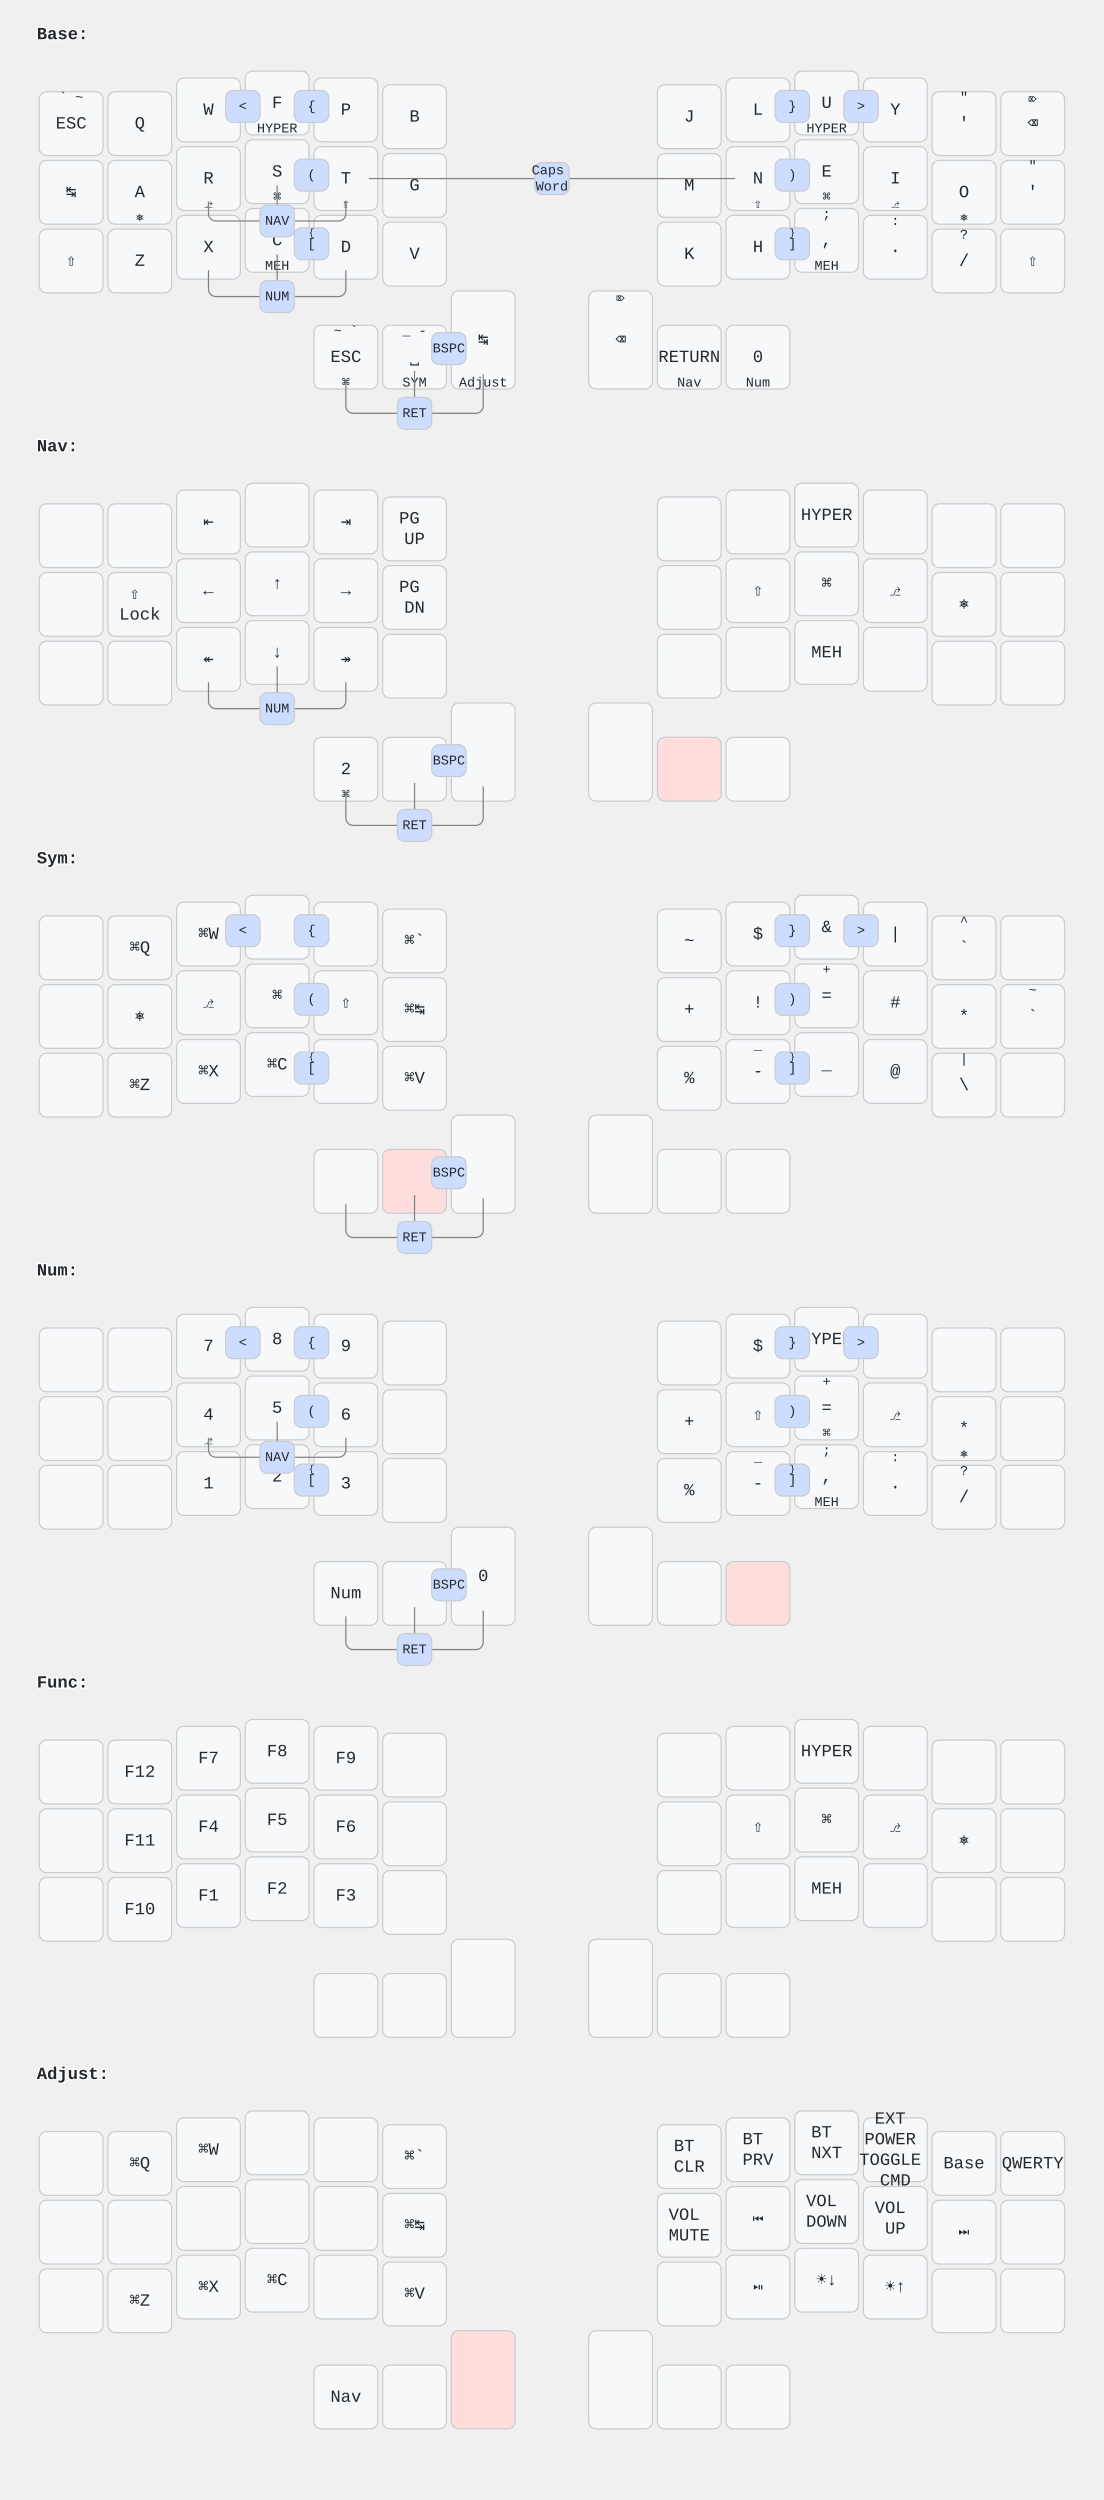
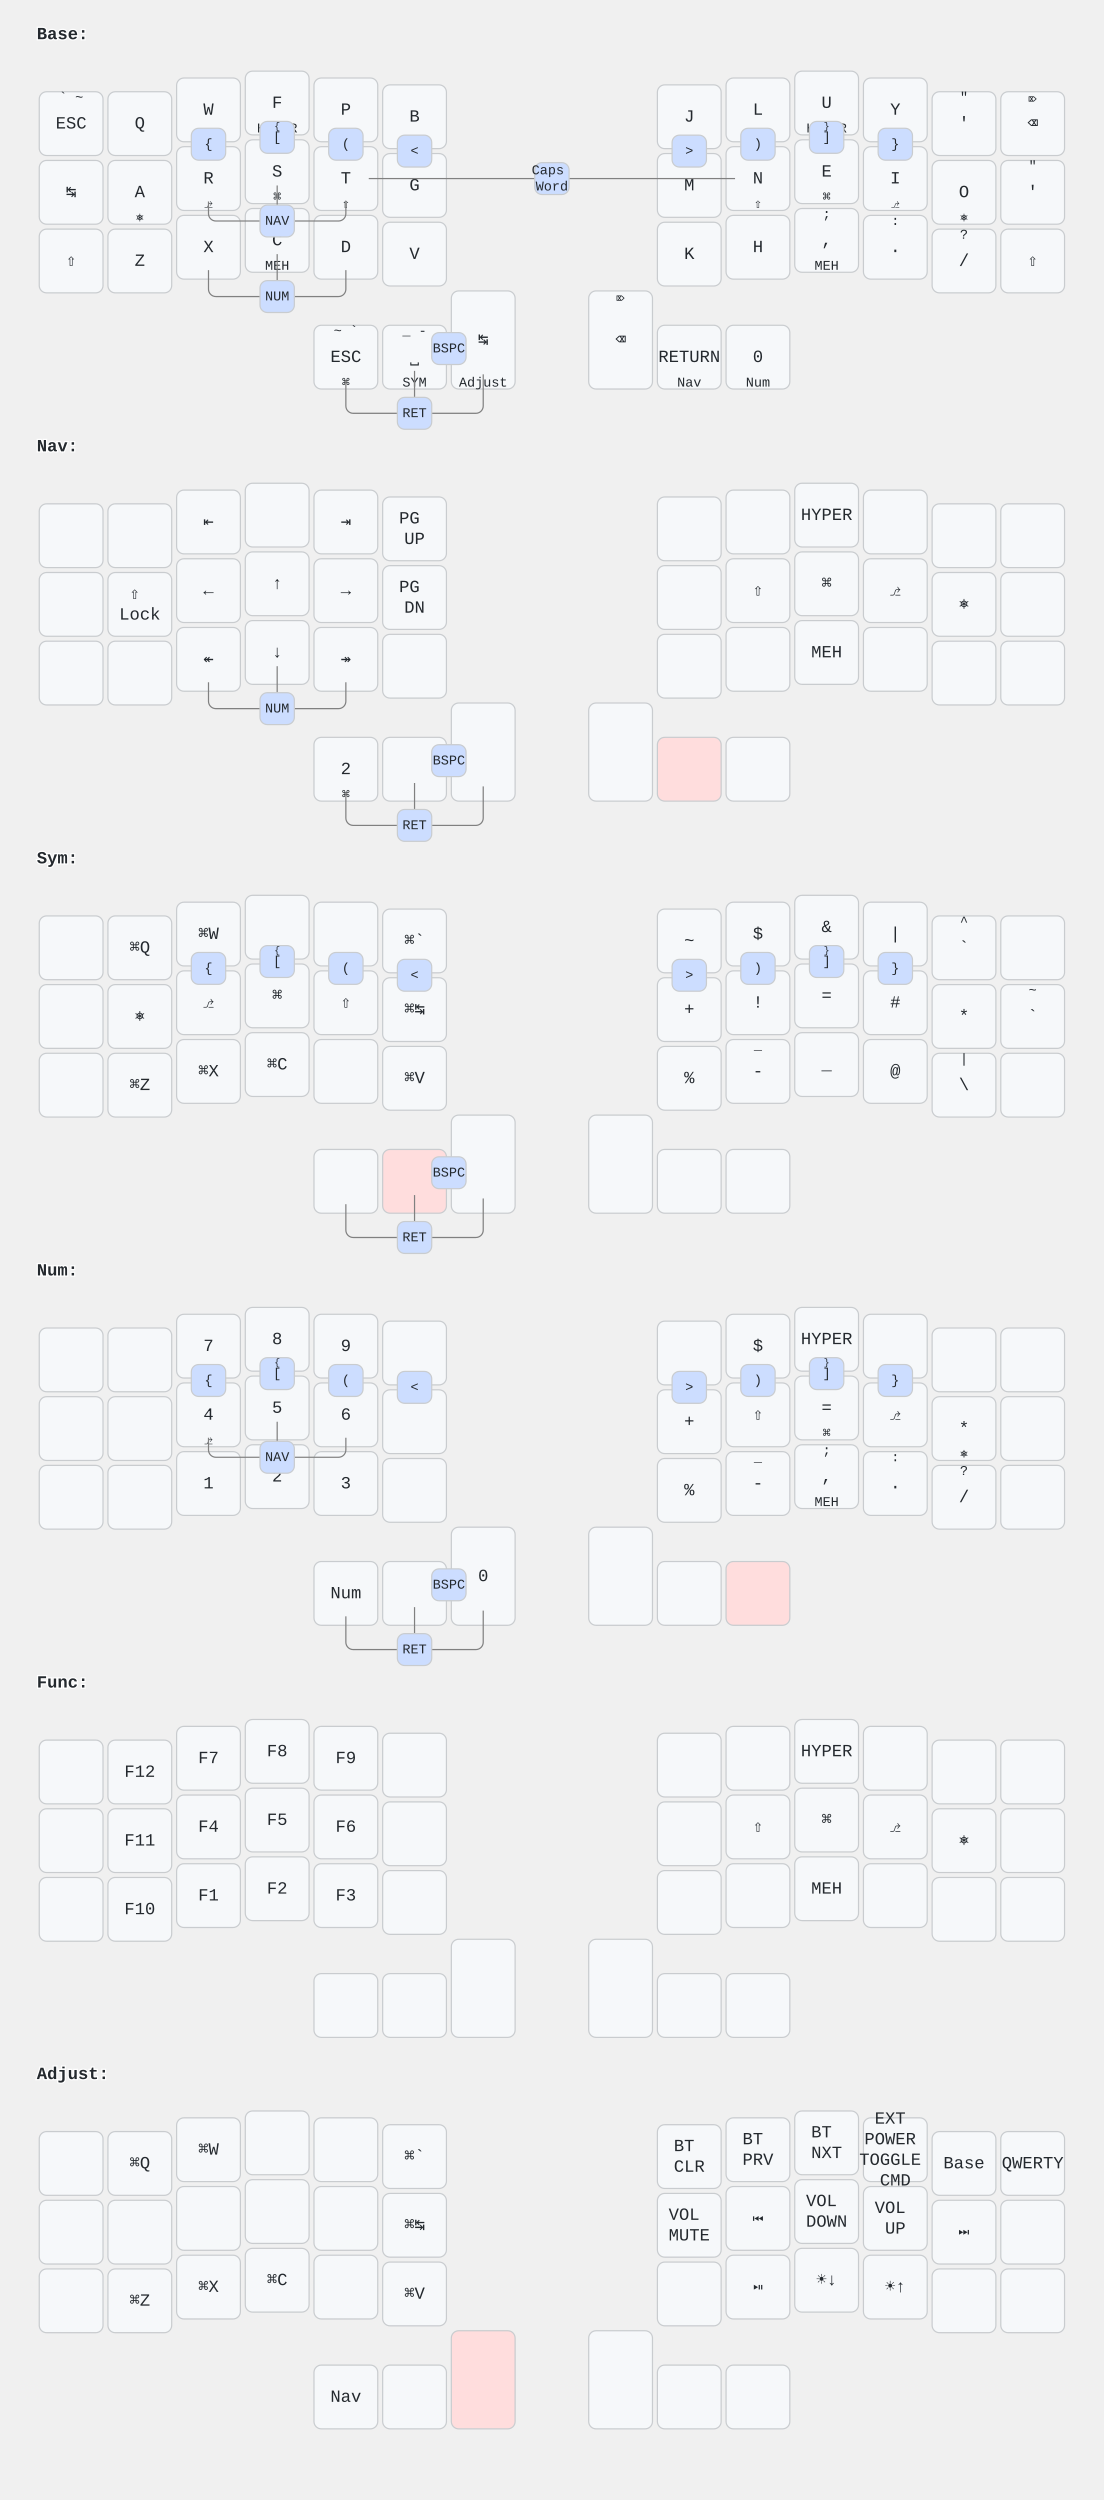
<svg xmlns="http://www.w3.org/2000/svg" width="900.0" height="2038.4" viewBox="0 0 900.0 2038.4">
  <style>/* font and background color specifications */
svg {
    font-family: SFMono-Regular,Consolas,Liberation Mono,Menlo,monospace;
    font-size: 14px;
    font-kerning: normal;
    text-rendering: optimizeLegibility;
    fill: #24292e;
}

/* default key styling */
rect {
    fill: #f6f8fa;
    stroke: #c9cccf;
    stroke-width: 1;
}

/* color accent for combo boxes */
rect.combo {
    fill: #cdf;
}

/* color accent for held keys */
rect.held, rect.combo.held {
    fill: #fdd;
}

/* color accent for ghost (optional) keys */
rect.ghost, rect.combo.ghost {
    fill: #ddd;
}

text {
    text-anchor: middle;
    dominant-baseline: middle;
}

/* styling for layer labels */
text.label {
    font-weight: bold;
    text-anchor: start;
    stroke: white;
    stroke-width: 2;
    paint-order: stroke;
}

/* styling for combo tap, and key hold/shifted label text */
text.combo, text.hold, text.shifted {
    font-size: 11px;
}

text.hold {
    text-anchor: middle;
    dominant-baseline: auto;
}

text.shifted {
    text-anchor: middle;
    dominant-baseline: hanging;
}

/* styling for hold/shifted label text in combo box */
text.combo.hold, text.combo.shifted {
    font-size: 8px;
}

/* styling for combo dendrons */
path {
    stroke-width: 1;
    stroke: gray;
    fill: none;
}
</style>
  <g class="layer-Base">
    <text x="30.0" y="28.0" class="label">Base:</text>
    <rect rx="6.0" ry="6.0" x="32.0" y="74.8" width="52.0" height="52.0" class="" />
    <text x="58.0" y="100.8" class="tap">ESC</text>
    <text x="58.0" y="76.8" class="shifted">` ~</text>
    <rect rx="6.0" ry="6.0" x="88.0" y="74.8" width="52.0" height="52.0" class="" />
    <text x="114.0" y="100.8" class="tap">Q</text>
    <rect rx="6.0" ry="6.0" x="144.0" y="63.6" width="52.0" height="52.0" class="" />
    <text x="170.0" y="89.6" class="tap">W</text>
    <rect rx="6.0" ry="6.0" x="200.0" y="58.0" width="52.0" height="52.0" class="" />
    <text x="226.0" y="84.0" class="tap">F</text>
    <text x="226.0" y="108.0" class="hold">HYPER</text>
    <rect rx="6.0" ry="6.0" x="256.0" y="63.6" width="52.0" height="52.0" class="" />
    <text x="282.0" y="89.6" class="tap">P</text>
    <rect rx="6.0" ry="6.0" x="312.0" y="69.2" width="52.0" height="52.0" class="" />
    <text x="338.0" y="95.2" class="tap">B</text>
    <rect rx="6.0" ry="6.0" x="536.0" y="69.2" width="52.0" height="52.0" class="" />
    <text x="562.0" y="95.2" class="tap">J</text>
    <rect rx="6.0" ry="6.0" x="592.0" y="63.6" width="52.0" height="52.0" class="" />
    <text x="618.0" y="89.6" class="tap">L</text>
    <rect rx="6.0" ry="6.0" x="648.0" y="58.0" width="52.0" height="52.0" class="" />
    <text x="674.0" y="84.0" class="tap">U</text>
    <text x="674.0" y="108.0" class="hold">HYPER</text>
    <rect rx="6.0" ry="6.0" x="704.0" y="63.6" width="52.0" height="52.0" class="" />
    <text x="730.0" y="89.6" class="tap">Y</text>
    <rect rx="6.0" ry="6.0" x="760.0" y="74.8" width="52.0" height="52.0" class="" />
    <text x="786.0" y="100.8" class="tap">'</text>
    <text x="786.0" y="76.8" class="shifted">"</text>
    <rect rx="6.0" ry="6.0" x="816.0" y="74.8" width="52.0" height="52.0" class="" />
    <text x="842.0" y="100.8" class="tap">⌫</text>
    <text x="842.0" y="76.8" class="shifted">⌦</text>
    <rect rx="6.0" ry="6.0" x="32.0" y="130.8" width="52.0" height="52.0" class="" />
    <text x="58.0" y="156.8" class="tap">↹</text>
    <rect rx="6.0" ry="6.0" x="88.0" y="130.8" width="52.0" height="52.0" class="" />
    <text x="114.0" y="156.8" class="tap">A</text>
    <text x="114.0" y="180.8" class="hold">⎈</text>
    <rect rx="6.0" ry="6.0" x="144.0" y="119.6" width="52.0" height="52.0" class="" />
    <text x="170.0" y="145.6" class="tap">R</text>
    <text x="170.0" y="169.6" class="hold">⎇</text>
    <rect rx="6.0" ry="6.0" x="200.0" y="114.0" width="52.0" height="52.0" class="" />
    <text x="226.0" y="140.0" class="tap">S</text>
    <text x="226.0" y="164.0" class="hold">⌘</text>
    <rect rx="6.0" ry="6.0" x="256.0" y="119.6" width="52.0" height="52.0" class="" />
    <text x="282.0" y="145.6" class="tap">T</text>
    <text x="282.0" y="169.6" class="hold">⇧</text>
    <rect rx="6.0" ry="6.0" x="312.0" y="125.2" width="52.0" height="52.0" class="" />
    <text x="338.0" y="151.2" class="tap">G</text>
    <rect rx="6.0" ry="6.0" x="536.0" y="125.2" width="52.0" height="52.0" class="" />
    <text x="562.0" y="151.2" class="tap">M</text>
    <rect rx="6.0" ry="6.0" x="592.0" y="119.6" width="52.0" height="52.0" class="" />
    <text x="618.0" y="145.6" class="tap">N</text>
    <text x="618.0" y="169.6" class="hold">⇧</text>
    <rect rx="6.0" ry="6.0" x="648.0" y="114.0" width="52.0" height="52.0" class="" />
    <text x="674.0" y="140.0" class="tap">E</text>
    <text x="674.0" y="164.0" class="hold">⌘</text>
    <rect rx="6.0" ry="6.0" x="704.0" y="119.6" width="52.0" height="52.0" class="" />
    <text x="730.0" y="145.6" class="tap">I</text>
    <text x="730.0" y="169.6" class="hold">⎇</text>
    <rect rx="6.0" ry="6.0" x="760.0" y="130.8" width="52.0" height="52.0" class="" />
    <text x="786.0" y="156.8" class="tap">O</text>
    <text x="786.0" y="180.8" class="hold">⎈</text>
    <rect rx="6.0" ry="6.0" x="816.0" y="130.8" width="52.0" height="52.0" class="" />
    <text x="842.0" y="156.8" class="tap">'</text>
    <text x="842.0" y="132.8" class="shifted">"</text>
    <rect rx="6.0" ry="6.0" x="32.0" y="186.8" width="52.0" height="52.0" class="" />
    <text x="58.0" y="212.8" class="tap">⇧</text>
    <rect rx="6.0" ry="6.0" x="88.0" y="186.8" width="52.0" height="52.0" class="" />
    <text x="114.0" y="212.8" class="tap">Z</text>
    <rect rx="6.0" ry="6.0" x="144.0" y="175.6" width="52.0" height="52.0" class="" />
    <text x="170.0" y="201.6" class="tap">X</text>
    <rect rx="6.0" ry="6.0" x="200.0" y="170.0" width="52.0" height="52.0" class="" />
    <text x="226.0" y="196.0" class="tap">C</text>
    <text x="226.0" y="220.0" class="hold">MEH</text>
    <rect rx="6.0" ry="6.0" x="256.0" y="175.6" width="52.0" height="52.0" class="" />
    <text x="282.0" y="201.6" class="tap">D</text>
    <rect rx="6.0" ry="6.0" x="312.0" y="181.2" width="52.0" height="52.0" class="" />
    <text x="338.0" y="207.2" class="tap">V</text>
    <rect rx="6.0" ry="6.0" x="536.0" y="181.2" width="52.0" height="52.0" class="" />
    <text x="562.0" y="207.2" class="tap">K</text>
    <rect rx="6.0" ry="6.0" x="592.0" y="175.6" width="52.0" height="52.0" class="" />
    <text x="618.0" y="201.6" class="tap">H</text>
    <rect rx="6.0" ry="6.0" x="648.0" y="170.0" width="52.0" height="52.0" class="" />
    <text x="674.0" y="196.0" class="tap">,</text>
    <text x="674.0" y="220.0" class="hold">MEH</text>
    <text x="674.0" y="172.0" class="shifted">;</text>
    <rect rx="6.0" ry="6.0" x="704.0" y="175.6" width="52.0" height="52.0" class="" />
    <text x="730.0" y="201.6" class="tap">.</text>
    <text x="730.0" y="177.6" class="shifted">:</text>
    <rect rx="6.0" ry="6.0" x="760.0" y="186.8" width="52.0" height="52.0" class="" />
    <text x="786.0" y="212.8" class="tap">/</text>
    <text x="786.0" y="188.8" class="shifted">?</text>
    <rect rx="6.0" ry="6.0" x="816.0" y="186.8" width="52.0" height="52.0" class="" />
    <text x="842.0" y="212.8" class="tap">⇧</text>
    <rect rx="6.0" ry="6.0" x="256.0" y="265.2" width="52.0" height="52.0" class="" />
    <text x="282.0" y="291.2" class="tap">ESC</text>
    <text x="282.0" y="315.2" class="hold">⌘</text>
    <text x="282.0" y="267.2" class="shifted">~ `</text>
    <rect rx="6.0" ry="6.0" x="312.0" y="265.2" width="52.0" height="52.0" class="" />
    <text x="338.0" y="291.2" class="tap">⎵</text>
    <text x="338.0" y="315.2" class="hold">SYM</text>
    <text x="338.0" y="267.2" class="shifted">_ -</text>
    <rect rx="6.0" ry="6.0" x="368.0" y="237.2" width="52.0" height="80.0" class="" />
    <text x="394.0" y="277.2" class="tap">↹</text>
    <text x="394.0" y="315.2" class="hold">Adjust</text>
    <rect rx="6.0" ry="6.0" x="480.0" y="237.2" width="52.0" height="80.0" class="" />
    <text x="506.0" y="277.2" class="tap">⌫</text>
    <text x="506.0" y="239.2" class="shifted">⌦</text>
    <rect rx="6.0" ry="6.0" x="536.0" y="265.2" width="52.0" height="52.0" class="" />
    <text x="562.0" y="291.2" class="tap">RETURN</text>
    <text x="562.0" y="315.2" class="hold">Nav</text>
    <rect rx="6.0" ry="6.0" x="592.0" y="265.2" width="52.0" height="52.0" class="" />
    <text x="618.0" y="291.2" class="tap">0</text>
    <text x="618.0" y="315.2" class="hold">Num</text>
-     <rect rx="6.0" ry="6.0" x="240.0" y="129.8" width="28.0" height="26.0" class="combo" />
-     <text x="254.0" y="142.8" class="combo">(</text>
-     <rect rx="6.0" ry="6.0" x="632.0" y="129.8" width="28.0" height="26.0" class="combo" />
-     <text x="646.0" y="142.8" class="combo">)</text>
-     <rect rx="6.0" ry="6.0" x="240.0" y="185.8" width="28.0" height="26.0" class="combo" />
-     <text x="254.0" y="198.8" class="combo">[</text>
-     <text x="254.0" y="187.8" class="combo shifted">{</text>
-     <rect rx="6.0" ry="6.0" x="632.0" y="185.8" width="28.0" height="26.0" class="combo" />
-     <text x="646.0" y="198.8" class="combo">]</text>
-     <text x="646.0" y="187.8" class="combo shifted">}</text>
-     <rect rx="6.0" ry="6.0" x="240.0" y="73.8" width="28.0" height="26.0" class="combo" />
-     <text x="254.0" y="86.8" class="combo">{</text>
-     <rect rx="6.0" ry="6.0" x="632.0" y="73.8" width="28.0" height="26.0" class="combo" />
-     <text x="646.0" y="86.8" class="combo">}</text>
-     <rect rx="6.0" ry="6.0" x="184.0" y="73.8" width="28.0" height="26.0" class="combo" />
-     <text x="198.0" y="86.8" class="combo">&lt;</text>
-     <rect rx="6.0" ry="6.0" x="688.0" y="73.8" width="28.0" height="26.0" class="combo" />
-     <text x="702.0" y="86.8" class="combo">&gt;</text>
+     <rect rx="6.0" ry="6.0" x="268.0" y="104.6" width="28.0" height="26.0" class="combo" />
+     <text x="282.0" y="117.6" class="combo">(</text>
+     <rect rx="6.0" ry="6.0" x="604.0" y="104.6" width="28.0" height="26.0" class="combo" />
+     <text x="618.0" y="117.6" class="combo">)</text>
+     <rect rx="6.0" ry="6.0" x="212.0" y="99.0" width="28.0" height="26.0" class="combo" />
+     <text x="226.0" y="112.0" class="combo">[</text>
+     <text x="226.0" y="101.0" class="combo shifted">{</text>
+     <rect rx="6.0" ry="6.0" x="660.0" y="99.0" width="28.0" height="26.0" class="combo" />
+     <text x="674.0" y="112.0" class="combo">]</text>
+     <text x="674.0" y="101.0" class="combo shifted">}</text>
+     <rect rx="6.0" ry="6.0" x="156.0" y="104.6" width="28.0" height="26.0" class="combo" />
+     <text x="170.0" y="117.6" class="combo">{</text>
+     <rect rx="6.0" ry="6.0" x="716.0" y="104.6" width="28.0" height="26.0" class="combo" />
+     <text x="730.0" y="117.6" class="combo">}</text>
+     <rect rx="6.0" ry="6.0" x="324.0" y="110.2" width="28.0" height="26.0" class="combo" />
+     <text x="338.0" y="123.2" class="combo">&lt;</text>
+     <rect rx="6.0" ry="6.0" x="548.0" y="110.2" width="28.0" height="26.0" class="combo" />
+     <text x="562.0" y="123.2" class="combo">&gt;</text>
    <path d="M450.0,145.6 l-149.333,0.0" />
    <path d="M450.0,145.6 l149.333,0.0" />
    <rect rx="6.0" ry="6.0" x="436.0" y="132.6" width="28.0" height="26.0" class="combo" />
    <text x="450.0" y="145.6" class="combo">
      <tspan x="450.0" dy="-0.6em">Caps</tspan>
      <tspan x="450.0" dy="1.2em">Word</tspan>
    </text>
    <path d="M338.0,337 h-50.0 a6.0,6.0 0 0 1 -6.0,-6.0 v-21.133" />
    <path d="M338.0,337 h-6.0 a6.0,6.0 0 0 1 6.0,-6.0 v-28.6" />
    <path d="M338.0,337 h50.0 a6.0,6.0 0 0 0 6.0,-6.0 v-25.8" />
    <rect rx="6.0" ry="6.0" x="324.0" y="324" width="28.0" height="26.0" class="combo" />
    <text x="338.0" y="337" class="combo">RET</text>
    <rect rx="6.0" ry="6.0" x="352.0" y="271.2" width="28.0" height="26.0" class="combo" />
    <text x="366.0" y="284.2" class="combo">BSPC</text>
    <path d="M226.0,180.2 h-50.0 a6.0,6.0 0 0 1 -6.0,-6.0 v-9.933" />
    <path d="M226.0,180.2 h-6.0 a6.0,6.0 0 0 1 6.0,-6.0 v-23" />
    <path d="M226.0,180.2 h50.0 a6.0,6.0 0 0 0 6.0,-6.0 v-9.933" />
    <rect rx="6.0" ry="6.0" x="212.0" y="167.2" width="28.0" height="26.0" class="combo" />
    <text x="226.0" y="180.2" class="combo">NAV</text>
    <path d="M226.0,241.8 h-50.0 a6.0,6.0 0 0 1 -6.0,-6.0 v-15.533" />
    <path d="M226.0,241.8 h-6.0 a6.0,6.0 0 0 1 6.0,-6.0 v-28.6" />
    <path d="M226.0,241.8 h50.0 a6.0,6.0 0 0 0 6.0,-6.0 v-15.533" />
    <rect rx="6.0" ry="6.0" x="212.0" y="228.8" width="28.0" height="26.0" class="combo" />
    <text x="226.0" y="241.8" class="combo">NUM</text>
  </g>
  <g class="layer-Nav">
    <text x="30.0" y="364" class="label">Nav:</text>
    <rect rx="6.0" ry="6.0" x="32.0" y="410.8" width="52.0" height="52.0" class="" />
    <rect rx="6.0" ry="6.0" x="88.0" y="410.8" width="52.0" height="52.0" class="" />
    <rect rx="6.0" ry="6.0" x="144.0" y="399.6" width="52.0" height="52.0" class="" />
    <text x="170.0" y="425.6" class="tap">⇤</text>
    <rect rx="6.0" ry="6.0" x="200.0" y="394" width="52.0" height="52.0" class="" />
    <rect rx="6.0" ry="6.0" x="256.0" y="399.6" width="52.0" height="52.0" class="" />
    <text x="282.0" y="425.6" class="tap">⇥</text>
    <rect rx="6.0" ry="6.0" x="312.0" y="405.2" width="52.0" height="52.0" class="" />
    <text x="338.0" y="431.2" class="tap">
      <tspan x="338.0" dy="-0.6em">PG</tspan>
      <tspan x="338.0" dy="1.2em">UP</tspan>
    </text>
    <rect rx="6.0" ry="6.0" x="536.0" y="405.2" width="52.0" height="52.0" class="" />
    <rect rx="6.0" ry="6.0" x="592.0" y="399.6" width="52.0" height="52.0" class="" />
    <rect rx="6.0" ry="6.0" x="648.0" y="394" width="52.0" height="52.0" class="" />
    <text x="674.0" y="420" class="tap">HYPER</text>
    <rect rx="6.0" ry="6.0" x="704.0" y="399.6" width="52.0" height="52.0" class="" />
    <rect rx="6.0" ry="6.0" x="760.0" y="410.8" width="52.0" height="52.0" class="" />
    <rect rx="6.0" ry="6.0" x="816.0" y="410.8" width="52.0" height="52.0" class="" />
    <rect rx="6.0" ry="6.0" x="32.0" y="466.8" width="52.0" height="52.0" class="" />
    <rect rx="6.0" ry="6.0" x="88.0" y="466.8" width="52.0" height="52.0" class="" />
    <text x="114.0" y="492.8" class="tap">
      <tspan x="114.0" dy="-0.6em">⇧</tspan>
      <tspan x="114.0" dy="1.2em">Lock</tspan>
    </text>
    <rect rx="6.0" ry="6.0" x="144.0" y="455.6" width="52.0" height="52.0" class="" />
    <text x="170.0" y="481.6" class="tap">←</text>
    <rect rx="6.0" ry="6.0" x="200.0" y="450" width="52.0" height="52.0" class="" />
    <text x="226.0" y="476" class="tap">↑</text>
    <rect rx="6.0" ry="6.0" x="256.0" y="455.6" width="52.0" height="52.0" class="" />
    <text x="282.0" y="481.6" class="tap">→</text>
    <rect rx="6.0" ry="6.0" x="312.0" y="461.2" width="52.0" height="52.0" class="" />
    <text x="338.0" y="487.2" class="tap">
      <tspan x="338.0" dy="-0.6em">PG</tspan>
      <tspan x="338.0" dy="1.2em">DN</tspan>
    </text>
    <rect rx="6.0" ry="6.0" x="536.0" y="461.2" width="52.0" height="52.0" class="" />
    <rect rx="6.0" ry="6.0" x="592.0" y="455.6" width="52.0" height="52.0" class="" />
    <text x="618.0" y="481.6" class="tap">⇧</text>
    <rect rx="6.0" ry="6.0" x="648.0" y="450" width="52.0" height="52.0" class="" />
    <text x="674.0" y="476" class="tap">⌘</text>
    <rect rx="6.0" ry="6.0" x="704.0" y="455.6" width="52.0" height="52.0" class="" />
    <text x="730.0" y="481.6" class="tap">⎇</text>
    <rect rx="6.0" ry="6.0" x="760.0" y="466.8" width="52.0" height="52.0" class="" />
    <text x="786.0" y="492.8" class="tap">⎈</text>
    <rect rx="6.0" ry="6.0" x="816.0" y="466.8" width="52.0" height="52.0" class="" />
    <rect rx="6.0" ry="6.0" x="32.0" y="522.8" width="52.0" height="52.0" class="" />
    <rect rx="6.0" ry="6.0" x="88.0" y="522.8" width="52.0" height="52.0" class="" />
    <rect rx="6.0" ry="6.0" x="144.0" y="511.6" width="52.0" height="52.0" class="" />
    <text x="170.0" y="537.6" class="tap">↞</text>
    <rect rx="6.0" ry="6.0" x="200.0" y="506.0" width="52.0" height="52.0" class="" />
    <text x="226.0" y="532.0" class="tap">↓</text>
    <rect rx="6.0" ry="6.0" x="256.0" y="511.6" width="52.0" height="52.0" class="" />
    <text x="282.0" y="537.6" class="tap">↠</text>
    <rect rx="6.0" ry="6.0" x="312.0" y="517.2" width="52.0" height="52.0" class="" />
    <rect rx="6.0" ry="6.0" x="536.0" y="517.2" width="52.0" height="52.0" class="" />
    <rect rx="6.0" ry="6.0" x="592.0" y="511.6" width="52.0" height="52.0" class="" />
    <rect rx="6.0" ry="6.0" x="648.0" y="506.0" width="52.0" height="52.0" class="" />
    <text x="674.0" y="532.0" class="tap">MEH</text>
    <rect rx="6.0" ry="6.0" x="704.0" y="511.6" width="52.0" height="52.0" class="" />
    <rect rx="6.0" ry="6.0" x="760.0" y="522.8" width="52.0" height="52.0" class="" />
    <rect rx="6.0" ry="6.0" x="816.0" y="522.8" width="52.0" height="52.0" class="" />
    <rect rx="6.0" ry="6.0" x="256.0" y="601.2" width="52.0" height="52.0" class="" />
    <text x="282.0" y="627.2" class="tap">2</text>
    <text x="282.0" y="651.2" class="hold">⌘</text>
    <rect rx="6.0" ry="6.0" x="312.0" y="601.2" width="52.0" height="52.0" class="" />
    <rect rx="6.0" ry="6.0" x="368.0" y="573.2" width="52.0" height="80.0" class="" />
    <rect rx="6.0" ry="6.0" x="480.0" y="573.2" width="52.0" height="80.0" class="" />
    <rect rx="6.0" ry="6.0" x="536.0" y="601.2" width="52.0" height="52.0" class="held" />
    <rect rx="6.0" ry="6.0" x="592.0" y="601.2" width="52.0" height="52.0" class="" />
    <path d="M338.0,673 h-50.0 a6.0,6.0 0 0 1 -6.0,-6.0 v-21.133" />
    <path d="M338.0,673 h-6.0 a6.0,6.0 0 0 1 6.0,-6.0 v-28.6" />
    <path d="M338.0,673 h50.0 a6.0,6.0 0 0 0 6.0,-6.0 v-25.8" />
    <rect rx="6.0" ry="6.0" x="324.0" y="660" width="28.0" height="26.0" class="combo" />
    <text x="338.0" y="673" class="combo">RET</text>
    <rect rx="6.0" ry="6.0" x="352.0" y="607.2" width="28.0" height="26.0" class="combo" />
    <text x="366.0" y="620.2" class="combo">BSPC</text>
    <path d="M226.0,577.8 h-50.0 a6.0,6.0 0 0 1 -6.0,-6.0 v-15.533" />
    <path d="M226.0,577.8 h-6.0 a6.0,6.0 0 0 1 6.0,-6.0 v-28.6" />
    <path d="M226.0,577.8 h50.0 a6.0,6.0 0 0 0 6.0,-6.0 v-15.533" />
    <rect rx="6.0" ry="6.0" x="212.0" y="564.8" width="28.0" height="26.0" class="combo" />
    <text x="226.0" y="577.8" class="combo">NUM</text>
  </g>
  <g class="layer-Sym">
    <text x="30.0" y="700" class="label">Sym:</text>
    <rect rx="6.0" ry="6.0" x="32.0" y="746.8" width="52.0" height="52.0" class="" />
    <rect rx="6.0" ry="6.0" x="88.0" y="746.8" width="52.0" height="52.0" class="" />
    <text x="114.0" y="772.8" class="tap">⌘Q</text>
    <rect rx="6.0" ry="6.0" x="144.0" y="735.6" width="52.0" height="52.0" class="" />
    <text x="170.0" y="761.6" class="tap">⌘W</text>
    <rect rx="6.0" ry="6.0" x="200.0" y="730" width="52.0" height="52.0" class="" />
    <rect rx="6.0" ry="6.0" x="256.0" y="735.6" width="52.0" height="52.0" class="" />
    <rect rx="6.0" ry="6.0" x="312.0" y="741.2" width="52.0" height="52.0" class="" />
    <text x="338.0" y="767.2" class="tap">⌘`</text>
    <rect rx="6.0" ry="6.0" x="536.0" y="741.2" width="52.0" height="52.0" class="" />
    <text x="562.0" y="767.2" class="tap">~</text>
    <rect rx="6.0" ry="6.0" x="592.0" y="735.6" width="52.0" height="52.0" class="" />
    <text x="618.0" y="761.6" class="tap">$</text>
    <rect rx="6.0" ry="6.0" x="648.0" y="730" width="52.0" height="52.0" class="" />
    <text x="674.0" y="756" class="tap">&amp;</text>
    <rect rx="6.0" ry="6.0" x="704.0" y="735.6" width="52.0" height="52.0" class="" />
    <text x="730.0" y="761.6" class="tap">|</text>
    <rect rx="6.0" ry="6.0" x="760.0" y="746.8" width="52.0" height="52.0" class="" />
    <text x="786.0" y="772.8" class="tap">`</text>
    <text x="786.0" y="748.8" class="shifted">^</text>
    <rect rx="6.0" ry="6.0" x="816.0" y="746.8" width="52.0" height="52.0" class="" />
    <rect rx="6.0" ry="6.0" x="32.0" y="802.8" width="52.0" height="52.0" class="" />
    <rect rx="6.0" ry="6.0" x="88.0" y="802.8" width="52.0" height="52.0" class="" />
    <text x="114.0" y="828.8" class="tap">⎈</text>
    <rect rx="6.0" ry="6.0" x="144.0" y="791.6" width="52.0" height="52.0" class="" />
    <text x="170.0" y="817.6" class="tap">⎇</text>
    <rect rx="6.0" ry="6.0" x="200.0" y="786" width="52.0" height="52.0" class="" />
    <text x="226.0" y="812" class="tap">⌘</text>
    <rect rx="6.0" ry="6.0" x="256.0" y="791.6" width="52.0" height="52.0" class="" />
    <text x="282.0" y="817.6" class="tap">⇧</text>
    <rect rx="6.0" ry="6.0" x="312.0" y="797.2" width="52.0" height="52.0" class="" />
    <text x="338.0" y="823.2" class="tap">⌘↹</text>
    <rect rx="6.0" ry="6.0" x="536.0" y="797.2" width="52.0" height="52.0" class="" />
    <text x="562.0" y="823.2" class="tap">+</text>
    <rect rx="6.0" ry="6.0" x="592.0" y="791.6" width="52.0" height="52.0" class="" />
    <text x="618.0" y="817.6" class="tap">!</text>
    <rect rx="6.0" ry="6.0" x="648.0" y="786" width="52.0" height="52.0" class="" />
    <text x="674.0" y="812" class="tap">=</text>
    <text x="674.0" y="788" class="shifted">+</text>
    <rect rx="6.0" ry="6.0" x="704.0" y="791.6" width="52.0" height="52.0" class="" />
    <text x="730.0" y="817.6" class="tap">#</text>
    <rect rx="6.0" ry="6.0" x="760.0" y="802.8" width="52.0" height="52.0" class="" />
    <text x="786.0" y="828.8" class="tap">*</text>
    <rect rx="6.0" ry="6.0" x="816.0" y="802.8" width="52.0" height="52.0" class="" />
    <text x="842.0" y="828.8" class="tap">`</text>
    <text x="842.0" y="804.8" class="shifted">~</text>
    <rect rx="6.0" ry="6.0" x="32.0" y="858.8" width="52.0" height="52.0" class="" />
    <rect rx="6.0" ry="6.0" x="88.0" y="858.8" width="52.0" height="52.0" class="" />
    <text x="114.0" y="884.8" class="tap">⌘Z</text>
    <rect rx="6.0" ry="6.0" x="144.0" y="847.6" width="52.0" height="52.0" class="" />
    <text x="170.0" y="873.6" class="tap">⌘X</text>
    <rect rx="6.0" ry="6.0" x="200.0" y="842" width="52.0" height="52.0" class="" />
    <text x="226.0" y="868" class="tap">⌘C</text>
    <rect rx="6.0" ry="6.0" x="256.0" y="847.6" width="52.0" height="52.0" class="" />
    <rect rx="6.0" ry="6.0" x="312.0" y="853.2" width="52.0" height="52.0" class="" />
    <text x="338.0" y="879.2" class="tap">⌘V</text>
    <rect rx="6.0" ry="6.0" x="536.0" y="853.2" width="52.0" height="52.0" class="" />
    <text x="562.0" y="879.2" class="tap">%</text>
    <rect rx="6.0" ry="6.0" x="592.0" y="847.6" width="52.0" height="52.0" class="" />
    <text x="618.0" y="873.6" class="tap">-</text>
    <text x="618.0" y="849.6" class="shifted">_</text>
    <rect rx="6.0" ry="6.0" x="648.0" y="842" width="52.0" height="52.0" class="" />
    <text x="674.0" y="868" class="tap">_</text>
    <rect rx="6.0" ry="6.0" x="704.0" y="847.6" width="52.0" height="52.0" class="" />
    <text x="730.0" y="873.6" class="tap">@</text>
    <rect rx="6.0" ry="6.0" x="760.0" y="858.8" width="52.0" height="52.0" class="" />
    <text x="786.0" y="884.8" class="tap">\</text>
    <text x="786.0" y="860.8" class="shifted">|</text>
    <rect rx="6.0" ry="6.0" x="816.0" y="858.8" width="52.0" height="52.0" class="" />
    <rect rx="6.0" ry="6.0" x="256.0" y="937.2" width="52.0" height="52.0" class="" />
    <rect rx="6.0" ry="6.0" x="312.0" y="937.2" width="52.0" height="52.0" class="held" />
    <rect rx="6.0" ry="6.0" x="368.0" y="909.2" width="52.0" height="80.0" class="" />
    <rect rx="6.0" ry="6.0" x="480.0" y="909.2" width="52.0" height="80.0" class="" />
    <rect rx="6.0" ry="6.0" x="536.0" y="937.2" width="52.0" height="52.0" class="" />
    <rect rx="6.0" ry="6.0" x="592.0" y="937.2" width="52.0" height="52.0" class="" />
-     <rect rx="6.0" ry="6.0" x="240.0" y="801.8" width="28.0" height="26.0" class="combo" />
-     <text x="254.0" y="814.8" class="combo">(</text>
-     <rect rx="6.0" ry="6.0" x="632.0" y="801.8" width="28.0" height="26.0" class="combo" />
-     <text x="646.0" y="814.8" class="combo">)</text>
-     <rect rx="6.0" ry="6.0" x="240.0" y="857.8" width="28.0" height="26.0" class="combo" />
-     <text x="254.0" y="870.8" class="combo">[</text>
-     <text x="254.0" y="859.8" class="combo shifted">{</text>
-     <rect rx="6.0" ry="6.0" x="632.0" y="857.8" width="28.0" height="26.0" class="combo" />
-     <text x="646.0" y="870.8" class="combo">]</text>
-     <text x="646.0" y="859.8" class="combo shifted">}</text>
-     <rect rx="6.0" ry="6.0" x="240.0" y="745.8" width="28.0" height="26.0" class="combo" />
-     <text x="254.0" y="758.8" class="combo">{</text>
-     <rect rx="6.0" ry="6.0" x="632.0" y="745.8" width="28.0" height="26.0" class="combo" />
-     <text x="646.0" y="758.8" class="combo">}</text>
-     <rect rx="6.0" ry="6.0" x="184.0" y="745.8" width="28.0" height="26.0" class="combo" />
-     <text x="198.0" y="758.8" class="combo">&lt;</text>
-     <rect rx="6.0" ry="6.0" x="688.0" y="745.8" width="28.0" height="26.0" class="combo" />
-     <text x="702.0" y="758.8" class="combo">&gt;</text>
+     <rect rx="6.0" ry="6.0" x="268.0" y="776.6" width="28.0" height="26.0" class="combo" />
+     <text x="282.0" y="789.6" class="combo">(</text>
+     <rect rx="6.0" ry="6.0" x="604.0" y="776.6" width="28.0" height="26.0" class="combo" />
+     <text x="618.0" y="789.6" class="combo">)</text>
+     <rect rx="6.0" ry="6.0" x="212.0" y="771" width="28.0" height="26.0" class="combo" />
+     <text x="226.0" y="784" class="combo">[</text>
+     <text x="226.0" y="773" class="combo shifted">{</text>
+     <rect rx="6.0" ry="6.0" x="660.0" y="771" width="28.0" height="26.0" class="combo" />
+     <text x="674.0" y="784" class="combo">]</text>
+     <text x="674.0" y="773" class="combo shifted">}</text>
+     <rect rx="6.0" ry="6.0" x="156.0" y="776.6" width="28.0" height="26.0" class="combo" />
+     <text x="170.0" y="789.6" class="combo">{</text>
+     <rect rx="6.0" ry="6.0" x="716.0" y="776.6" width="28.0" height="26.0" class="combo" />
+     <text x="730.0" y="789.6" class="combo">}</text>
+     <rect rx="6.0" ry="6.0" x="324.0" y="782.2" width="28.0" height="26.0" class="combo" />
+     <text x="338.0" y="795.2" class="combo">&lt;</text>
+     <rect rx="6.0" ry="6.0" x="548.0" y="782.2" width="28.0" height="26.0" class="combo" />
+     <text x="562.0" y="795.2" class="combo">&gt;</text>
    <path d="M338.0,1009 h-50.0 a6.0,6.0 0 0 1 -6.0,-6.0 v-21.133" />
    <path d="M338.0,1009 h-6.0 a6.0,6.0 0 0 1 6.0,-6.0 v-28.6" />
    <path d="M338.0,1009 h50.0 a6.0,6.0 0 0 0 6.0,-6.0 v-25.8" />
    <rect rx="6.0" ry="6.0" x="324.0" y="996" width="28.0" height="26.0" class="combo" />
    <text x="338.0" y="1009" class="combo">RET</text>
    <rect rx="6.0" ry="6.0" x="352.0" y="943.2" width="28.0" height="26.0" class="combo" />
    <text x="366.0" y="956.2" class="combo">BSPC</text>
  </g>
  <g class="layer-Num">
    <text x="30.0" y="1036" class="label">Num:</text>
    <rect rx="6.0" ry="6.0" x="32.0" y="1082.8" width="52.0" height="52.0" class="" />
    <rect rx="6.0" ry="6.0" x="88.0" y="1082.8" width="52.0" height="52.0" class="" />
    <rect rx="6.0" ry="6.0" x="144.0" y="1071.6" width="52.0" height="52.0" class="" />
    <text x="170.0" y="1097.6" class="tap">7</text>
    <rect rx="6.0" ry="6.0" x="200.0" y="1066" width="52.0" height="52.0" class="" />
    <text x="226.0" y="1092" class="tap">8</text>
    <rect rx="6.0" ry="6.0" x="256.0" y="1071.6" width="52.0" height="52.0" class="" />
    <text x="282.0" y="1097.6" class="tap">9</text>
    <rect rx="6.0" ry="6.0" x="312.0" y="1077.2" width="52.0" height="52.0" class="" />
    <rect rx="6.0" ry="6.0" x="536.0" y="1077.2" width="52.0" height="52.0" class="" />
    <rect rx="6.0" ry="6.0" x="592.0" y="1071.6" width="52.0" height="52.0" class="" />
    <text x="618.0" y="1097.6" class="tap">$</text>
    <rect rx="6.0" ry="6.0" x="648.0" y="1066" width="52.0" height="52.0" class="" />
    <text x="674.0" y="1092" class="tap">HYPER</text>
    <rect rx="6.0" ry="6.0" x="704.0" y="1071.6" width="52.0" height="52.0" class="" />
    <rect rx="6.0" ry="6.0" x="760.0" y="1082.8" width="52.0" height="52.0" class="" />
    <rect rx="6.0" ry="6.0" x="816.0" y="1082.8" width="52.0" height="52.0" class="" />
    <rect rx="6.0" ry="6.0" x="32.0" y="1138.8" width="52.0" height="52.0" class="" />
    <rect rx="6.0" ry="6.0" x="88.0" y="1138.8" width="52.0" height="52.0" class="" />
    <rect rx="6.0" ry="6.0" x="144.0" y="1127.6" width="52.0" height="52.0" class="" />
    <text x="170.0" y="1153.6" class="tap">4</text>
    <text x="170.0" y="1177.6" class="hold">⎇</text>
    <rect rx="6.0" ry="6.0" x="200.0" y="1122" width="52.0" height="52.0" class="" />
    <text x="226.0" y="1148" class="tap">5</text>
    <rect rx="6.0" ry="6.0" x="256.0" y="1127.6" width="52.0" height="52.0" class="" />
    <text x="282.0" y="1153.6" class="tap">6</text>
    <rect rx="6.0" ry="6.0" x="312.0" y="1133.2" width="52.0" height="52.0" class="" />
    <rect rx="6.0" ry="6.0" x="536.0" y="1133.2" width="52.0" height="52.0" class="" />
    <text x="562.0" y="1159.2" class="tap">+</text>
    <rect rx="6.0" ry="6.0" x="592.0" y="1127.6" width="52.0" height="52.0" class="" />
    <text x="618.0" y="1153.6" class="tap">⇧</text>
    <rect rx="6.0" ry="6.0" x="648.0" y="1122" width="52.0" height="52.0" class="" />
    <text x="674.0" y="1148" class="tap">=</text>
    <text x="674.0" y="1172" class="hold">⌘</text>
    <text x="674.0" y="1124" class="shifted">+</text>
    <rect rx="6.0" ry="6.0" x="704.0" y="1127.6" width="52.0" height="52.0" class="" />
    <text x="730.0" y="1153.6" class="tap">⎇</text>
    <rect rx="6.0" ry="6.0" x="760.0" y="1138.8" width="52.0" height="52.0" class="" />
    <text x="786.0" y="1164.8" class="tap">*</text>
    <text x="786.0" y="1188.8" class="hold">⎈</text>
    <rect rx="6.0" ry="6.0" x="816.0" y="1138.8" width="52.0" height="52.0" class="" />
    <rect rx="6.0" ry="6.0" x="32.0" y="1194.8" width="52.0" height="52.0" class="" />
    <rect rx="6.0" ry="6.0" x="88.0" y="1194.8" width="52.0" height="52.0" class="" />
    <rect rx="6.0" ry="6.0" x="144.0" y="1183.6" width="52.0" height="52.0" class="" />
    <text x="170.0" y="1209.6" class="tap">1</text>
    <rect rx="6.0" ry="6.0" x="200.0" y="1178" width="52.0" height="52.0" class="" />
    <text x="226.0" y="1204" class="tap">2</text>
    <rect rx="6.0" ry="6.0" x="256.0" y="1183.6" width="52.0" height="52.0" class="" />
    <text x="282.0" y="1209.6" class="tap">3</text>
    <rect rx="6.0" ry="6.0" x="312.0" y="1189.2" width="52.0" height="52.0" class="" />
    <rect rx="6.0" ry="6.0" x="536.0" y="1189.2" width="52.0" height="52.0" class="" />
    <text x="562.0" y="1215.2" class="tap">%</text>
    <rect rx="6.0" ry="6.0" x="592.0" y="1183.6" width="52.0" height="52.0" class="" />
    <text x="618.0" y="1209.6" class="tap">-</text>
    <text x="618.0" y="1185.6" class="shifted">_</text>
    <rect rx="6.0" ry="6.0" x="648.0" y="1178" width="52.0" height="52.0" class="" />
    <text x="674.0" y="1204" class="tap">,</text>
    <text x="674.0" y="1228" class="hold">MEH</text>
    <text x="674.0" y="1180" class="shifted">;</text>
    <rect rx="6.0" ry="6.0" x="704.0" y="1183.6" width="52.0" height="52.0" class="" />
    <text x="730.0" y="1209.6" class="tap">.</text>
    <text x="730.0" y="1185.6" class="shifted">:</text>
    <rect rx="6.0" ry="6.0" x="760.0" y="1194.8" width="52.0" height="52.0" class="" />
    <text x="786.0" y="1220.8" class="tap">/</text>
    <text x="786.0" y="1196.8" class="shifted">?</text>
    <rect rx="6.0" ry="6.0" x="816.0" y="1194.8" width="52.0" height="52.0" class="" />
    <rect rx="6.0" ry="6.0" x="256.0" y="1273.2" width="52.0" height="52.0" class="" />
    <text x="282.0" y="1299.2" class="tap">Num</text>
    <rect rx="6.0" ry="6.0" x="312.0" y="1273.2" width="52.0" height="52.0" class="" />
    <rect rx="6.0" ry="6.0" x="368.0" y="1245.2" width="52.0" height="80.0" class="" />
    <text x="394.0" y="1285.2" class="tap">0</text>
    <rect rx="6.0" ry="6.0" x="480.0" y="1245.2" width="52.0" height="80.0" class="" />
    <rect rx="6.0" ry="6.0" x="536.0" y="1273.2" width="52.0" height="52.0" class="" />
    <rect rx="6.0" ry="6.0" x="592.0" y="1273.2" width="52.0" height="52.0" class="held" />
-     <rect rx="6.0" ry="6.0" x="240.0" y="1137.8" width="28.0" height="26.0" class="combo" />
-     <text x="254.0" y="1150.8" class="combo">(</text>
-     <rect rx="6.0" ry="6.0" x="632.0" y="1137.8" width="28.0" height="26.0" class="combo" />
-     <text x="646.0" y="1150.8" class="combo">)</text>
-     <rect rx="6.0" ry="6.0" x="240.0" y="1193.8" width="28.0" height="26.0" class="combo" />
-     <text x="254.0" y="1206.8" class="combo">[</text>
-     <text x="254.0" y="1195.8" class="combo shifted">{</text>
-     <rect rx="6.0" ry="6.0" x="632.0" y="1193.8" width="28.0" height="26.0" class="combo" />
-     <text x="646.0" y="1206.8" class="combo">]</text>
-     <text x="646.0" y="1195.8" class="combo shifted">}</text>
-     <rect rx="6.0" ry="6.0" x="240.0" y="1081.8" width="28.0" height="26.0" class="combo" />
-     <text x="254.0" y="1094.8" class="combo">{</text>
-     <rect rx="6.0" ry="6.0" x="632.0" y="1081.8" width="28.0" height="26.0" class="combo" />
-     <text x="646.0" y="1094.8" class="combo">}</text>
-     <rect rx="6.0" ry="6.0" x="184.0" y="1081.8" width="28.0" height="26.0" class="combo" />
-     <text x="198.0" y="1094.8" class="combo">&lt;</text>
-     <rect rx="6.0" ry="6.0" x="688.0" y="1081.8" width="28.0" height="26.0" class="combo" />
-     <text x="702.0" y="1094.8" class="combo">&gt;</text>
+     <rect rx="6.0" ry="6.0" x="268.0" y="1112.6" width="28.0" height="26.0" class="combo" />
+     <text x="282.0" y="1125.6" class="combo">(</text>
+     <rect rx="6.0" ry="6.0" x="604.0" y="1112.6" width="28.0" height="26.0" class="combo" />
+     <text x="618.0" y="1125.6" class="combo">)</text>
+     <rect rx="6.0" ry="6.0" x="212.0" y="1107" width="28.0" height="26.0" class="combo" />
+     <text x="226.0" y="1120" class="combo">[</text>
+     <text x="226.0" y="1109" class="combo shifted">{</text>
+     <rect rx="6.0" ry="6.0" x="660.0" y="1107" width="28.0" height="26.0" class="combo" />
+     <text x="674.0" y="1120" class="combo">]</text>
+     <text x="674.0" y="1109" class="combo shifted">}</text>
+     <rect rx="6.0" ry="6.0" x="156.0" y="1112.6" width="28.0" height="26.0" class="combo" />
+     <text x="170.0" y="1125.6" class="combo">{</text>
+     <rect rx="6.0" ry="6.0" x="716.0" y="1112.6" width="28.0" height="26.0" class="combo" />
+     <text x="730.0" y="1125.6" class="combo">}</text>
+     <rect rx="6.0" ry="6.0" x="324.0" y="1118.2" width="28.0" height="26.0" class="combo" />
+     <text x="338.0" y="1131.2" class="combo">&lt;</text>
+     <rect rx="6.0" ry="6.0" x="548.0" y="1118.2" width="28.0" height="26.0" class="combo" />
+     <text x="562.0" y="1131.2" class="combo">&gt;</text>
    <path d="M338.0,1345 h-50.0 a6.0,6.0 0 0 1 -6.0,-6.0 v-21.133" />
    <path d="M338.0,1345 h-6.0 a6.0,6.0 0 0 1 6.0,-6.0 v-28.6" />
    <path d="M338.0,1345 h50.0 a6.0,6.0 0 0 0 6.0,-6.0 v-25.8" />
    <rect rx="6.0" ry="6.0" x="324.0" y="1332" width="28.0" height="26.0" class="combo" />
    <text x="338.0" y="1345" class="combo">RET</text>
    <rect rx="6.0" ry="6.0" x="352.0" y="1279.2" width="28.0" height="26.0" class="combo" />
    <text x="366.0" y="1292.2" class="combo">BSPC</text>
    <path d="M226.0,1188.2 h-50.0 a6.0,6.0 0 0 1 -6.0,-6.0 v-9.933" />
    <path d="M226.0,1188.2 h-6.0 a6.0,6.0 0 0 1 6.0,-6.0 v-23" />
    <path d="M226.0,1188.2 h50.0 a6.0,6.0 0 0 0 6.0,-6.0 v-9.933" />
    <rect rx="6.0" ry="6.0" x="212.0" y="1175.2" width="28.0" height="26.0" class="combo" />
    <text x="226.0" y="1188.2" class="combo">NAV</text>
  </g>
  <g class="layer-Func">
    <text x="30.0" y="1372" class="label">Func:</text>
    <rect rx="6.0" ry="6.0" x="32.0" y="1418.8" width="52.0" height="52.0" class="" />
    <rect rx="6.0" ry="6.0" x="88.0" y="1418.8" width="52.0" height="52.0" class="" />
    <text x="114.0" y="1444.8" class="tap">F12</text>
    <rect rx="6.0" ry="6.0" x="144.0" y="1407.6" width="52.0" height="52.0" class="" />
    <text x="170.0" y="1433.6" class="tap">F7</text>
    <rect rx="6.0" ry="6.0" x="200.0" y="1402" width="52.0" height="52.0" class="" />
    <text x="226.0" y="1428" class="tap">F8</text>
    <rect rx="6.0" ry="6.0" x="256.0" y="1407.6" width="52.0" height="52.0" class="" />
    <text x="282.0" y="1433.6" class="tap">F9</text>
    <rect rx="6.0" ry="6.0" x="312.0" y="1413.2" width="52.0" height="52.0" class="" />
    <rect rx="6.0" ry="6.0" x="536.0" y="1413.2" width="52.0" height="52.0" class="" />
    <rect rx="6.0" ry="6.0" x="592.0" y="1407.6" width="52.0" height="52.0" class="" />
    <rect rx="6.0" ry="6.0" x="648.0" y="1402" width="52.0" height="52.0" class="" />
    <text x="674.0" y="1428" class="tap">HYPER</text>
    <rect rx="6.0" ry="6.0" x="704.0" y="1407.6" width="52.0" height="52.0" class="" />
    <rect rx="6.0" ry="6.0" x="760.0" y="1418.8" width="52.0" height="52.0" class="" />
    <rect rx="6.0" ry="6.0" x="816.0" y="1418.8" width="52.0" height="52.0" class="" />
    <rect rx="6.0" ry="6.0" x="32.0" y="1474.8" width="52.0" height="52.0" class="" />
    <rect rx="6.0" ry="6.0" x="88.0" y="1474.8" width="52.0" height="52.0" class="" />
    <text x="114.0" y="1500.8" class="tap">F11</text>
    <rect rx="6.0" ry="6.0" x="144.0" y="1463.6" width="52.0" height="52.0" class="" />
    <text x="170.0" y="1489.6" class="tap">F4</text>
    <rect rx="6.0" ry="6.0" x="200.0" y="1458" width="52.0" height="52.0" class="" />
    <text x="226.0" y="1484" class="tap">F5</text>
    <rect rx="6.0" ry="6.0" x="256.0" y="1463.6" width="52.0" height="52.0" class="" />
    <text x="282.0" y="1489.6" class="tap">F6</text>
    <rect rx="6.0" ry="6.0" x="312.0" y="1469.2" width="52.0" height="52.0" class="" />
    <rect rx="6.0" ry="6.0" x="536.0" y="1469.2" width="52.0" height="52.0" class="" />
    <rect rx="6.0" ry="6.0" x="592.0" y="1463.6" width="52.0" height="52.0" class="" />
    <text x="618.0" y="1489.6" class="tap">⇧</text>
    <rect rx="6.0" ry="6.0" x="648.0" y="1458" width="52.0" height="52.0" class="" />
    <text x="674.0" y="1484" class="tap">⌘</text>
    <rect rx="6.0" ry="6.0" x="704.0" y="1463.6" width="52.0" height="52.0" class="" />
    <text x="730.0" y="1489.6" class="tap">⎇</text>
    <rect rx="6.0" ry="6.0" x="760.0" y="1474.8" width="52.0" height="52.0" class="" />
    <text x="786.0" y="1500.8" class="tap">⎈</text>
    <rect rx="6.0" ry="6.0" x="816.0" y="1474.8" width="52.0" height="52.0" class="" />
    <rect rx="6.0" ry="6.0" x="32.0" y="1530.8" width="52.0" height="52.0" class="" />
    <rect rx="6.0" ry="6.0" x="88.0" y="1530.8" width="52.0" height="52.0" class="" />
    <text x="114.0" y="1556.8" class="tap">F10</text>
    <rect rx="6.0" ry="6.0" x="144.0" y="1519.6" width="52.0" height="52.0" class="" />
    <text x="170.0" y="1545.6" class="tap">F1</text>
    <rect rx="6.0" ry="6.0" x="200.0" y="1514" width="52.0" height="52.0" class="" />
    <text x="226.0" y="1540" class="tap">F2</text>
    <rect rx="6.0" ry="6.0" x="256.0" y="1519.6" width="52.0" height="52.0" class="" />
    <text x="282.0" y="1545.6" class="tap">F3</text>
    <rect rx="6.0" ry="6.0" x="312.0" y="1525.2" width="52.0" height="52.0" class="" />
    <rect rx="6.0" ry="6.0" x="536.0" y="1525.2" width="52.0" height="52.0" class="" />
    <rect rx="6.0" ry="6.0" x="592.0" y="1519.6" width="52.0" height="52.0" class="" />
    <rect rx="6.0" ry="6.0" x="648.0" y="1514" width="52.0" height="52.0" class="" />
    <text x="674.0" y="1540" class="tap">MEH</text>
    <rect rx="6.0" ry="6.0" x="704.0" y="1519.6" width="52.0" height="52.0" class="" />
    <rect rx="6.0" ry="6.0" x="760.0" y="1530.8" width="52.0" height="52.0" class="" />
    <rect rx="6.0" ry="6.0" x="816.0" y="1530.8" width="52.0" height="52.0" class="" />
    <rect rx="6.0" ry="6.0" x="256.0" y="1609.2" width="52.0" height="52.0" class="" />
    <rect rx="6.0" ry="6.0" x="312.0" y="1609.2" width="52.0" height="52.0" class="" />
    <rect rx="6.0" ry="6.0" x="368.0" y="1581.2" width="52.0" height="80.0" class="" />
    <rect rx="6.0" ry="6.0" x="480.0" y="1581.2" width="52.0" height="80.0" class="" />
    <rect rx="6.0" ry="6.0" x="536.0" y="1609.2" width="52.0" height="52.0" class="" />
    <rect rx="6.0" ry="6.0" x="592.0" y="1609.2" width="52.0" height="52.0" class="" />
  </g>
  <g class="layer-Adjust">
    <text x="30.0" y="1691.2" class="label">Adjust:</text>
    <rect rx="6.0" ry="6.0" x="32.0" y="1738" width="52.0" height="52.0" class="" />
    <rect rx="6.0" ry="6.0" x="88.0" y="1738" width="52.0" height="52.0" class="" />
    <text x="114.0" y="1764" class="tap">⌘Q</text>
    <rect rx="6.0" ry="6.0" x="144.0" y="1726.8" width="52.0" height="52.0" class="" />
    <text x="170.0" y="1752.8" class="tap">⌘W</text>
    <rect rx="6.0" ry="6.0" x="200.0" y="1721.2" width="52.0" height="52.0" class="" />
    <rect rx="6.0" ry="6.0" x="256.0" y="1726.8" width="52.0" height="52.0" class="" />
    <rect rx="6.0" ry="6.0" x="312.0" y="1732.4" width="52.0" height="52.0" class="" />
    <text x="338.0" y="1758.4" class="tap">⌘`</text>
    <rect rx="6.0" ry="6.0" x="536.0" y="1732.4" width="52.0" height="52.0" class="" />
    <text x="562.0" y="1758.4" class="tap">
      <tspan x="562.0" dy="-0.6em">BT</tspan>
      <tspan x="562.0" dy="1.2em">CLR</tspan>
    </text>
    <rect rx="6.0" ry="6.0" x="592.0" y="1726.8" width="52.0" height="52.0" class="" />
    <text x="618.0" y="1752.8" class="tap">
      <tspan x="618.0" dy="-0.6em">BT</tspan>
      <tspan x="618.0" dy="1.2em">PRV</tspan>
    </text>
    <rect rx="6.0" ry="6.0" x="648.0" y="1721.2" width="52.0" height="52.0" class="" />
    <text x="674.0" y="1747.2" class="tap">
      <tspan x="674.0" dy="-0.6em">BT</tspan>
      <tspan x="674.0" dy="1.2em">NXT</tspan>
    </text>
    <rect rx="6.0" ry="6.0" x="704.0" y="1726.8" width="52.0" height="52.0" class="" />
    <text x="730.0" y="1752.8" class="tap">
      <tspan x="730.0" dy="-1.8em">EXT</tspan>
      <tspan x="730.0" dy="1.2em">POWER</tspan>
      <tspan x="730.0" dy="1.2em">TOGGLE</tspan>
      <tspan x="730.0" dy="1.2em">CMD</tspan>
    </text>
    <rect rx="6.0" ry="6.0" x="760.0" y="1738" width="52.0" height="52.0" class="" />
    <text x="786.0" y="1764" class="tap">Base</text>
    <rect rx="6.0" ry="6.0" x="816.0" y="1738" width="52.0" height="52.0" class="" />
    <text x="842.0" y="1764" class="tap">QWERTY</text>
    <rect rx="6.0" ry="6.0" x="32.0" y="1794" width="52.0" height="52.0" class="" />
    <rect rx="6.0" ry="6.0" x="88.0" y="1794" width="52.0" height="52.0" class="" />
    <rect rx="6.0" ry="6.0" x="144.0" y="1782.8" width="52.0" height="52.0" class="" />
    <rect rx="6.0" ry="6.0" x="200.0" y="1777.2" width="52.0" height="52.0" class="" />
    <rect rx="6.0" ry="6.0" x="256.0" y="1782.8" width="52.0" height="52.0" class="" />
    <rect rx="6.0" ry="6.0" x="312.0" y="1788.4" width="52.0" height="52.0" class="" />
    <text x="338.0" y="1814.4" class="tap">⌘↹</text>
    <rect rx="6.0" ry="6.0" x="536.0" y="1788.4" width="52.0" height="52.0" class="" />
    <text x="562.0" y="1814.4" class="tap">
      <tspan x="562.0" dy="-0.6em">VOL</tspan>
      <tspan x="562.0" dy="1.2em">MUTE</tspan>
    </text>
    <rect rx="6.0" ry="6.0" x="592.0" y="1782.8" width="52.0" height="52.0" class="" />
    <text x="618.0" y="1808.8" class="tap">⏮</text>
    <rect rx="6.0" ry="6.0" x="648.0" y="1777.2" width="52.0" height="52.0" class="" />
    <text x="674.0" y="1803.2" class="tap">
      <tspan x="674.0" dy="-0.6em">VOL</tspan>
      <tspan x="674.0" dy="1.2em">DOWN</tspan>
    </text>
    <rect rx="6.0" ry="6.0" x="704.0" y="1782.8" width="52.0" height="52.0" class="" />
    <text x="730.0" y="1808.8" class="tap">
      <tspan x="730.0" dy="-0.6em">VOL</tspan>
      <tspan x="730.0" dy="1.2em">UP</tspan>
    </text>
    <rect rx="6.0" ry="6.0" x="760.0" y="1794" width="52.0" height="52.0" class="" />
    <text x="786.0" y="1820" class="tap">⏭</text>
    <rect rx="6.0" ry="6.0" x="816.0" y="1794" width="52.0" height="52.0" class="" />
    <rect rx="6.0" ry="6.0" x="32.0" y="1850" width="52.0" height="52.0" class="" />
    <rect rx="6.0" ry="6.0" x="88.0" y="1850" width="52.0" height="52.0" class="" />
    <text x="114.0" y="1876" class="tap">⌘Z</text>
    <rect rx="6.0" ry="6.0" x="144.0" y="1838.8" width="52.0" height="52.0" class="" />
    <text x="170.0" y="1864.8" class="tap">⌘X</text>
    <rect rx="6.0" ry="6.0" x="200.0" y="1833.2" width="52.0" height="52.0" class="" />
    <text x="226.0" y="1859.2" class="tap">⌘C</text>
    <rect rx="6.0" ry="6.0" x="256.0" y="1838.8" width="52.0" height="52.0" class="" />
    <rect rx="6.0" ry="6.0" x="312.0" y="1844.4" width="52.0" height="52.0" class="" />
    <text x="338.0" y="1870.4" class="tap">⌘V</text>
    <rect rx="6.0" ry="6.0" x="536.0" y="1844.4" width="52.0" height="52.0" class="" />
    <rect rx="6.0" ry="6.0" x="592.0" y="1838.8" width="52.0" height="52.0" class="" />
    <text x="618.0" y="1864.8" class="tap">⏯</text>
    <rect rx="6.0" ry="6.0" x="648.0" y="1833.2" width="52.0" height="52.0" class="" />
    <text x="674.0" y="1859.2" class="tap">☀↓</text>
    <rect rx="6.0" ry="6.0" x="704.0" y="1838.8" width="52.0" height="52.0" class="" />
    <text x="730.0" y="1864.8" class="tap">☀↑</text>
    <rect rx="6.0" ry="6.0" x="760.0" y="1850" width="52.0" height="52.0" class="" />
    <rect rx="6.0" ry="6.0" x="816.0" y="1850" width="52.0" height="52.0" class="" />
    <rect rx="6.0" ry="6.0" x="256.0" y="1928.4" width="52.0" height="52.0" class="" />
    <text x="282.0" y="1954.4" class="tap">Nav</text>
    <rect rx="6.0" ry="6.0" x="312.0" y="1928.4" width="52.0" height="52.0" class="" />
    <rect rx="6.0" ry="6.0" x="368.0" y="1900.4" width="52.0" height="80.0" class="held" />
    <rect rx="6.0" ry="6.0" x="480.0" y="1900.4" width="52.0" height="80.0" class="" />
    <rect rx="6.0" ry="6.0" x="536.0" y="1928.4" width="52.0" height="52.0" class="" />
    <rect rx="6.0" ry="6.0" x="592.0" y="1928.4" width="52.0" height="52.0" class="" />
  </g>
</svg>
